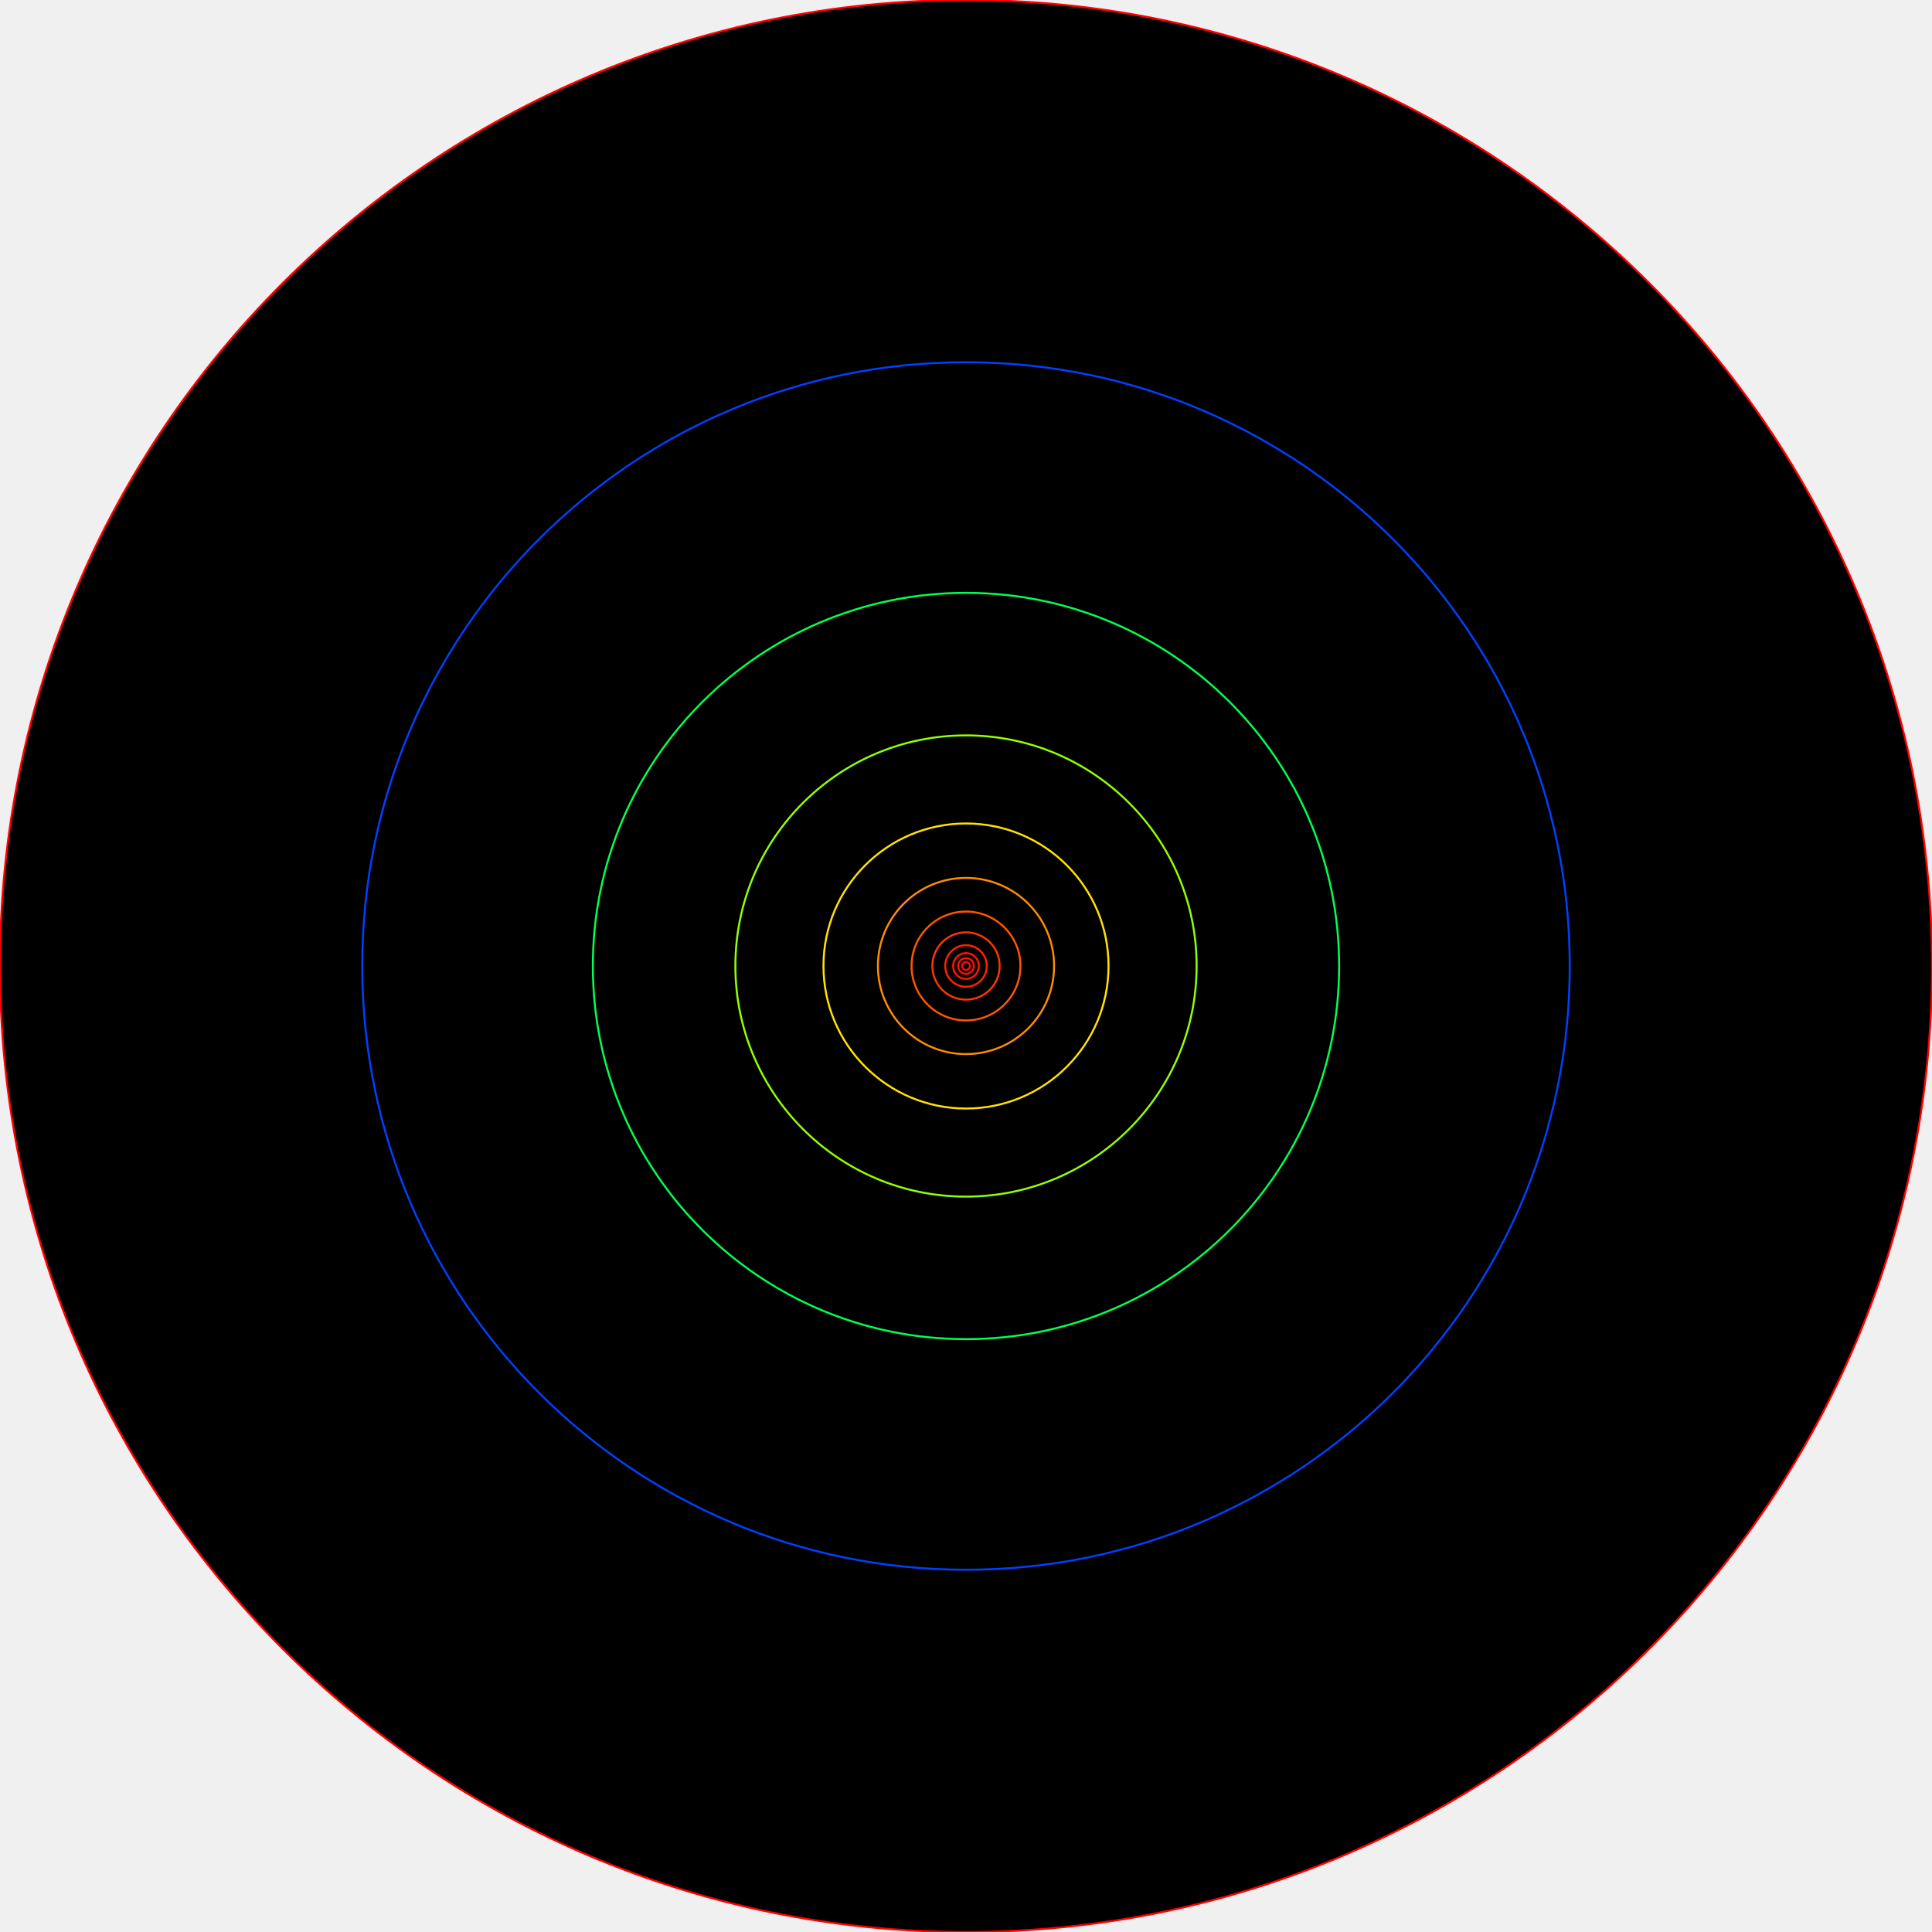
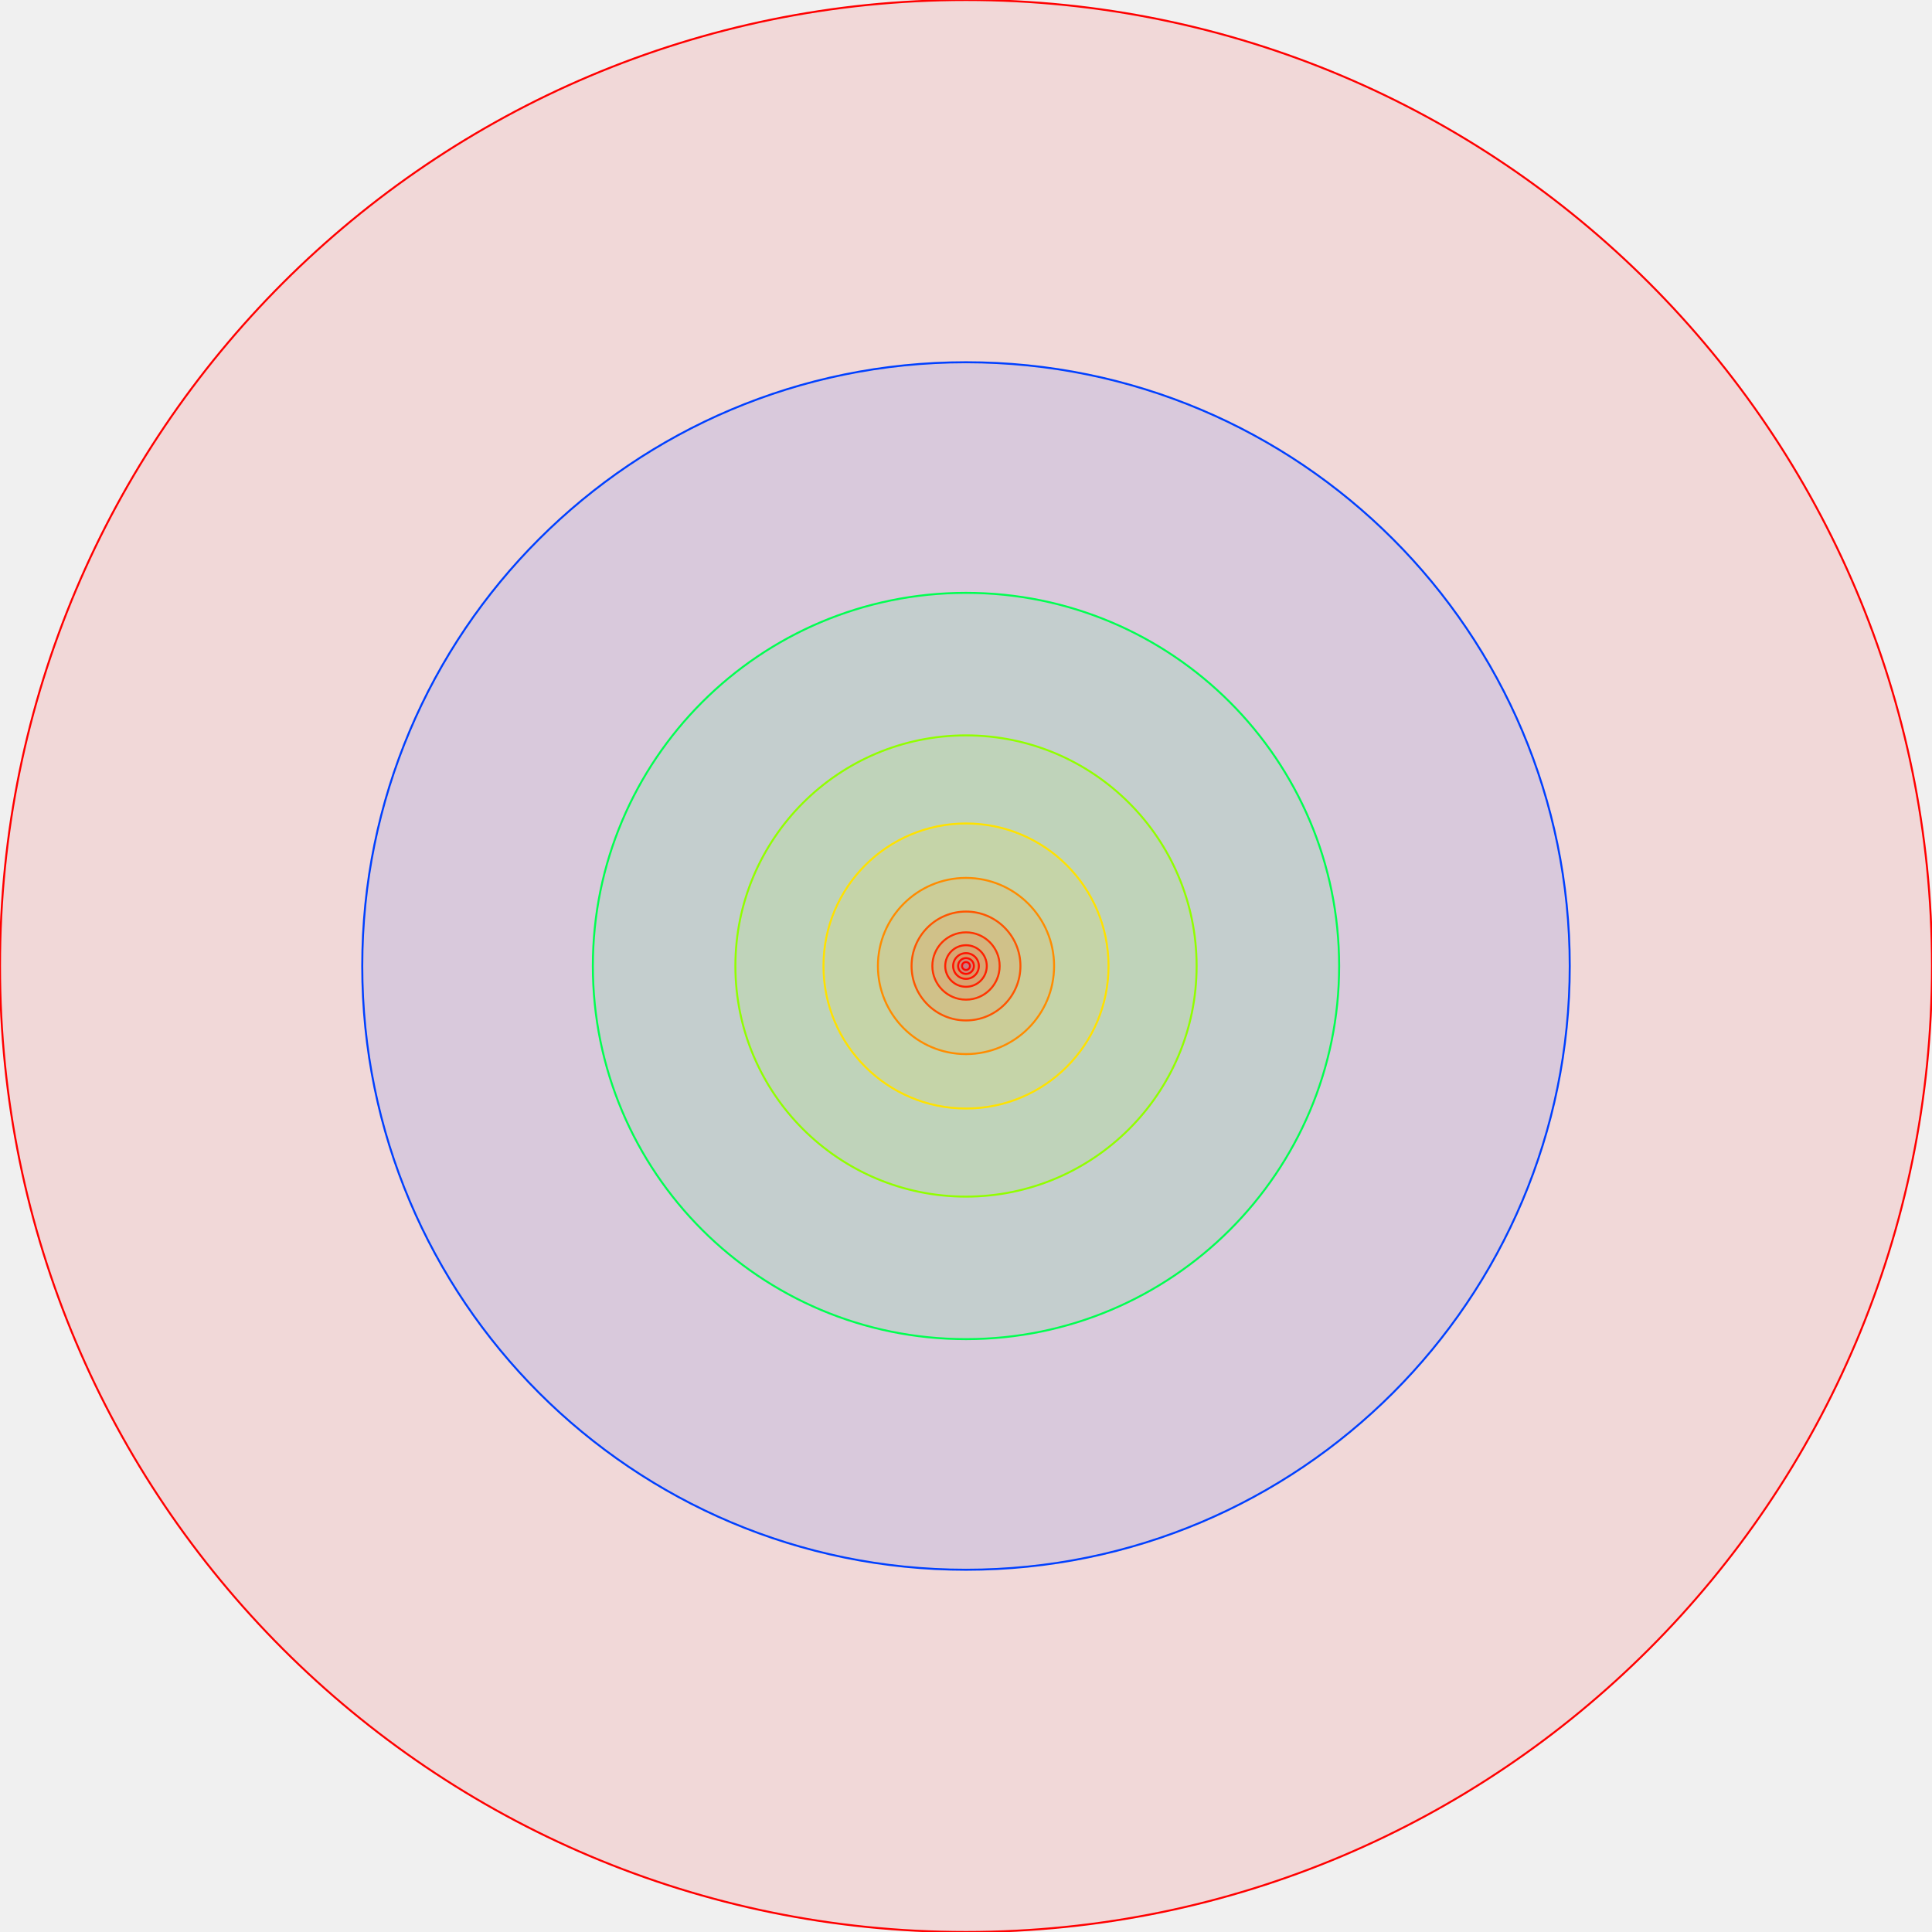
<svg xmlns="http://www.w3.org/2000/svg" width="976" height="976">
  <style>
    svg {
-       background-color: black;
+       /* background-color: black; */
    }
    .ring {
      stroke: white;
-       background: transparent;
+       fill: hsla(270, 100%, 50%, 0.1);
    }
    #ring-976 {
      stroke: hsl(359.998, 100%, 50%);
+       fill: hsla(359.998, 100%, 50%, 0.1);
    }
    #ring-610 {
      stroke: hsl(224.999, 100%, 50%);
+       fill: hsla(224.999, 100%, 50%, 0.1);
    }
    #ring-377 {
      stroke: hsl(139.056, 100%, 50%);
+       fill: hsla(139.056, 100%, 50%, 0.1);
    }
    #ring-233 {
      stroke: hsl(85.942, 100%, 50%);
+       fill: hsla(85.942, 100%, 50%, 0.1);
    }
    #ring-144 {
      stroke: hsl(53.114, 100%, 50%);
+       fill: hsla(53.114, 100%, 50%, 0.1);
    }
    #ring-89 {
      stroke: hsl(32.828, 100%, 50%);
+       fill: hsla(32.828, 100%, 50%, 0.1);
    }
    #ring-55 {
      stroke: hsl(20.287, 100%, 50%);
+       fill: hsla(20.287, 100%, 50%, 0.1);
    }
    #ring-34 {
      stroke: hsl(12.541, 100%, 50%);
+       fill: hsla(12.541, 100%, 50%, 0.1);
    }
    #ring-21 {
      stroke: hsl(7.746, 100%, 50%);
+       fill: hsla(7.746, 100%, 50%, 0.1);
    }
    #ring-13 {
      stroke: hsl(4.795, 100%, 50%);
+       fill: hsla(4.795, 100%, 50%, 0.1);
    }
    #ring-8 {
      stroke: hsl(2.951, 100%, 50%);
    }
    #ring-4 {
      stroke: hsl(1.475, 100%, 50%);
    }
    </style>
  <circle class="ring" id="ring-976" cx="488" cy="488" r="488" />
  <circle class="ring" id="ring-610" cx="488" cy="488" r="305" />
  <circle class="ring" id="ring-377" cx="488" cy="488" r="188.5" />
  <circle class="ring" id="ring-233" cx="488" cy="488" r="116.5" />
  <circle class="ring" id="ring-144" cx="488" cy="488" r="72" />
  <circle class="ring" id="ring-89" cx="488" cy="488" r="44.5" />
  <circle class="ring" id="ring-55" cx="488" cy="488" r="27.5" />
  <circle class="ring" id="ring-34" cx="488" cy="488" r="17" />
  <circle class="ring" id="ring-21" cx="488" cy="488" r="10.5" />
  <circle class="ring" id="ring-13" cx="488" cy="488" r="6.5" />
  <circle class="ring" id="ring-8" cx="488" cy="488" r="4" />
  <circle class="ring" id="ring-4" cx="488" cy="488" r="2" />
</svg>
